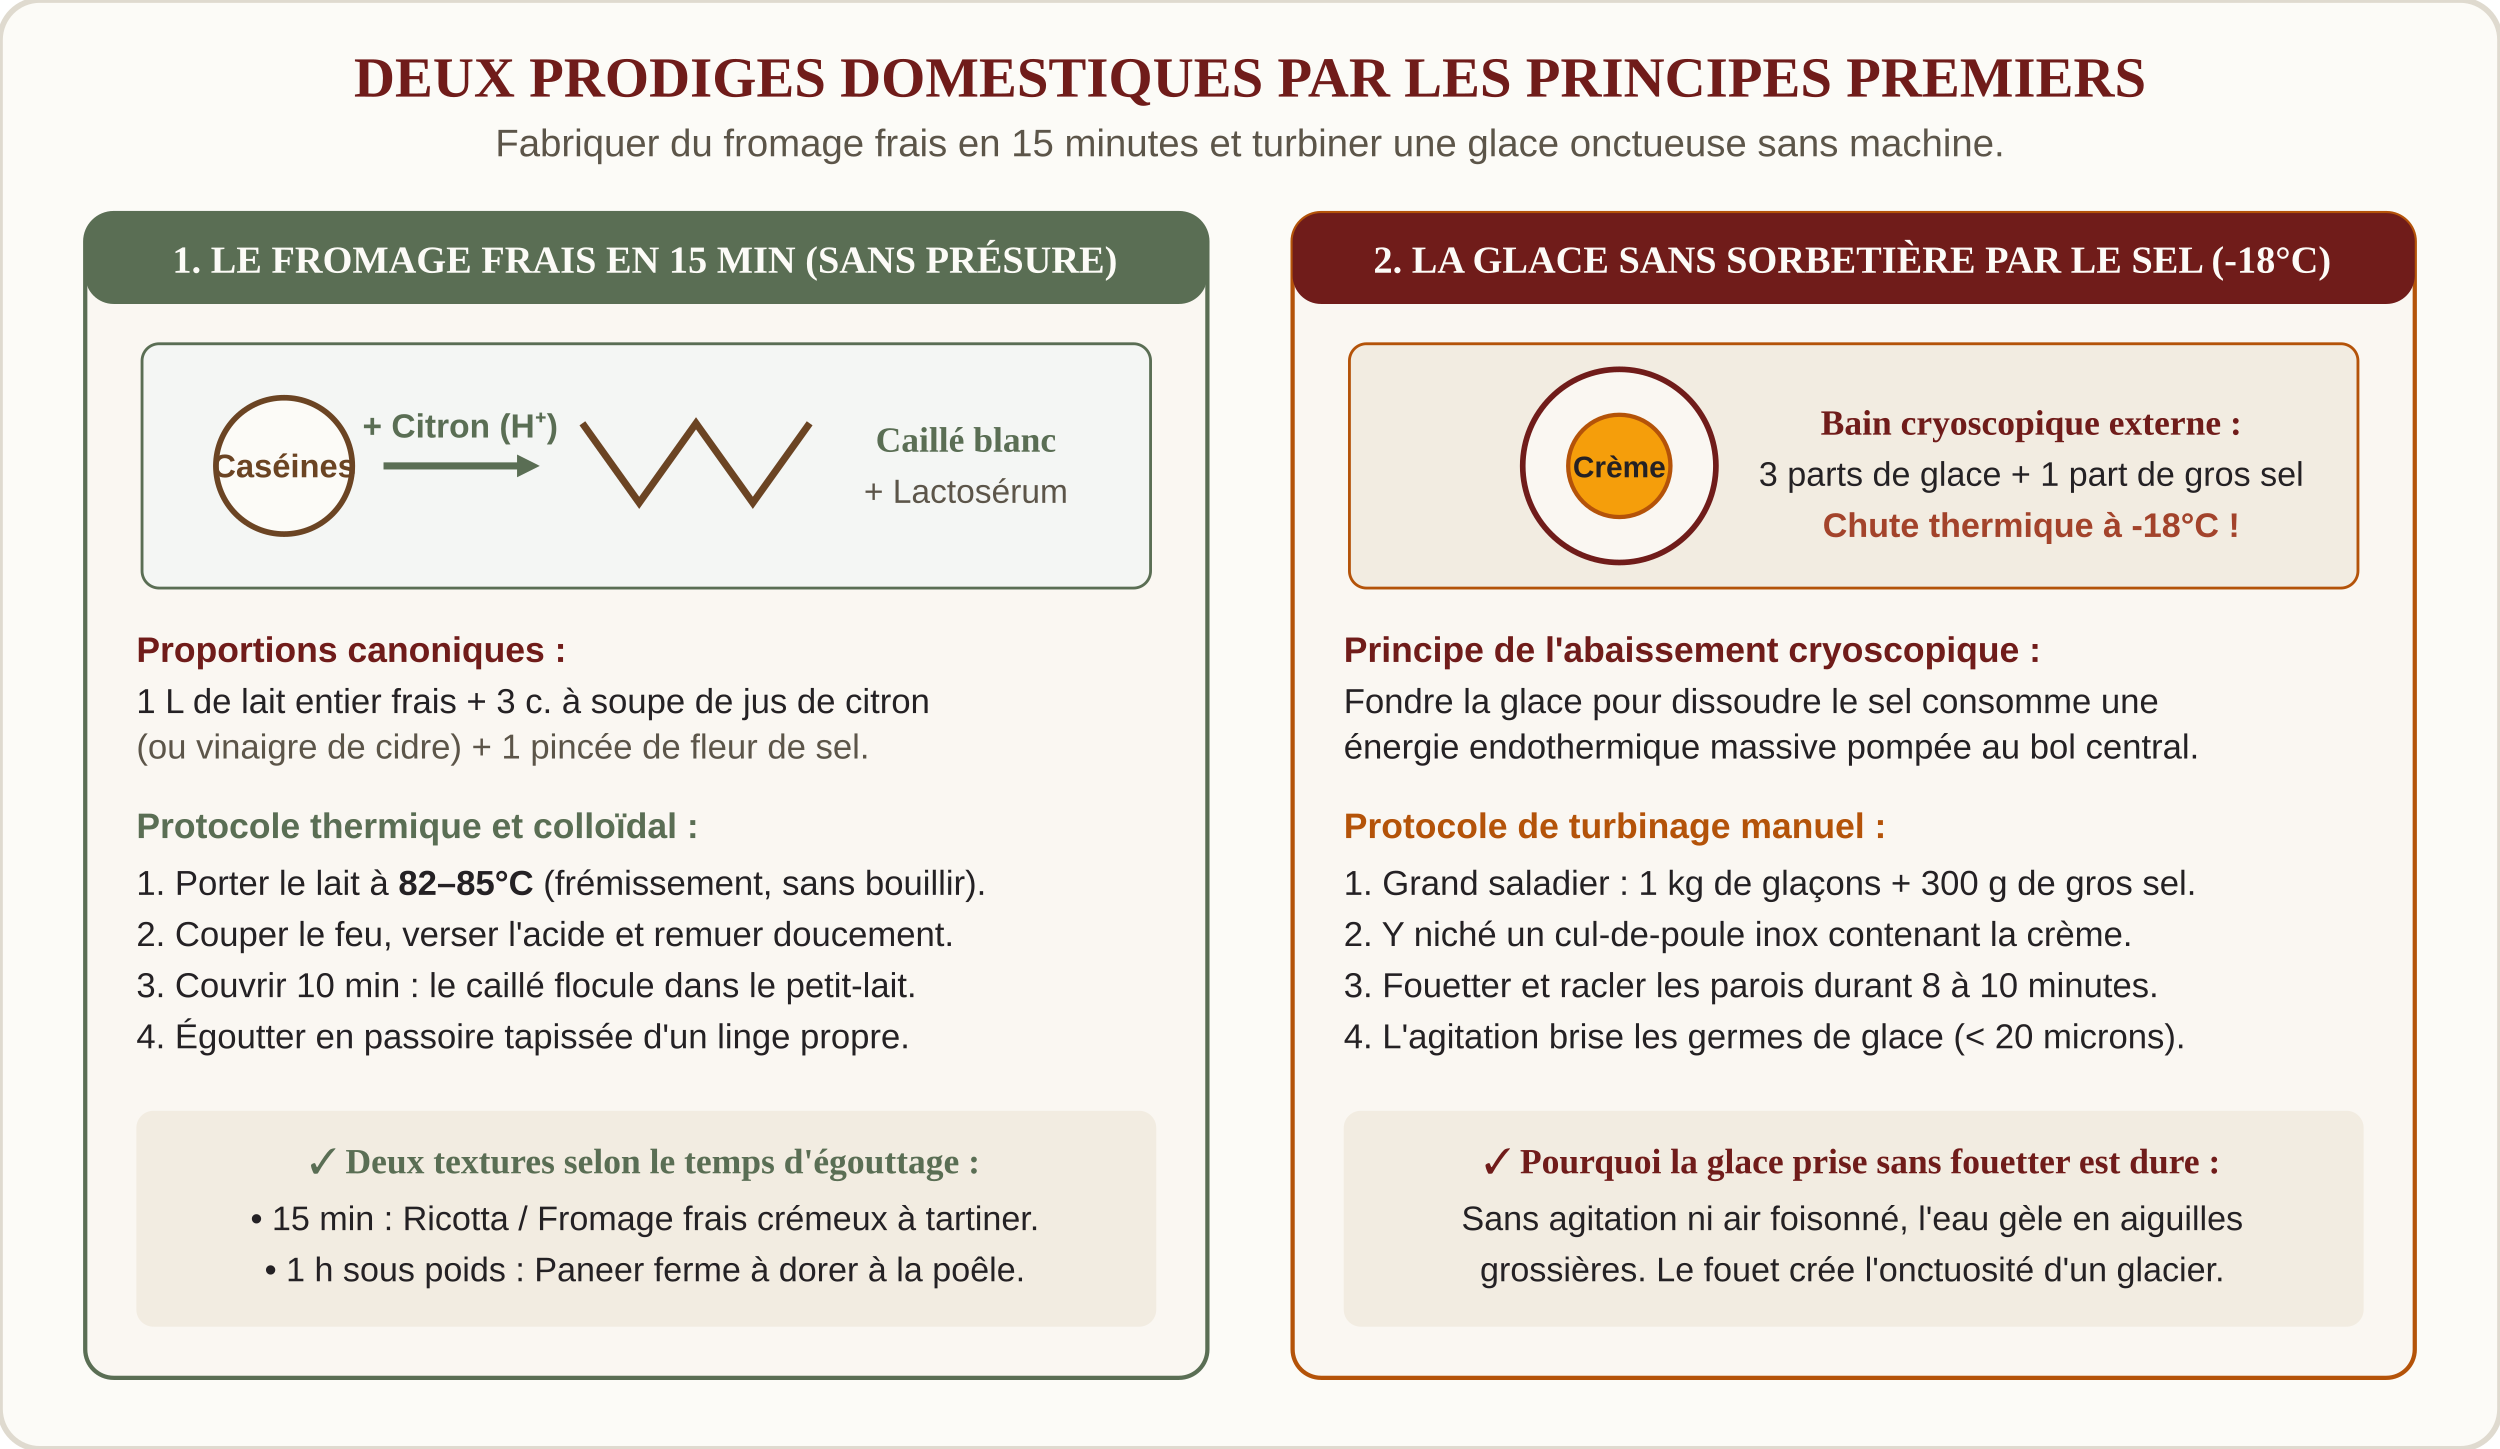
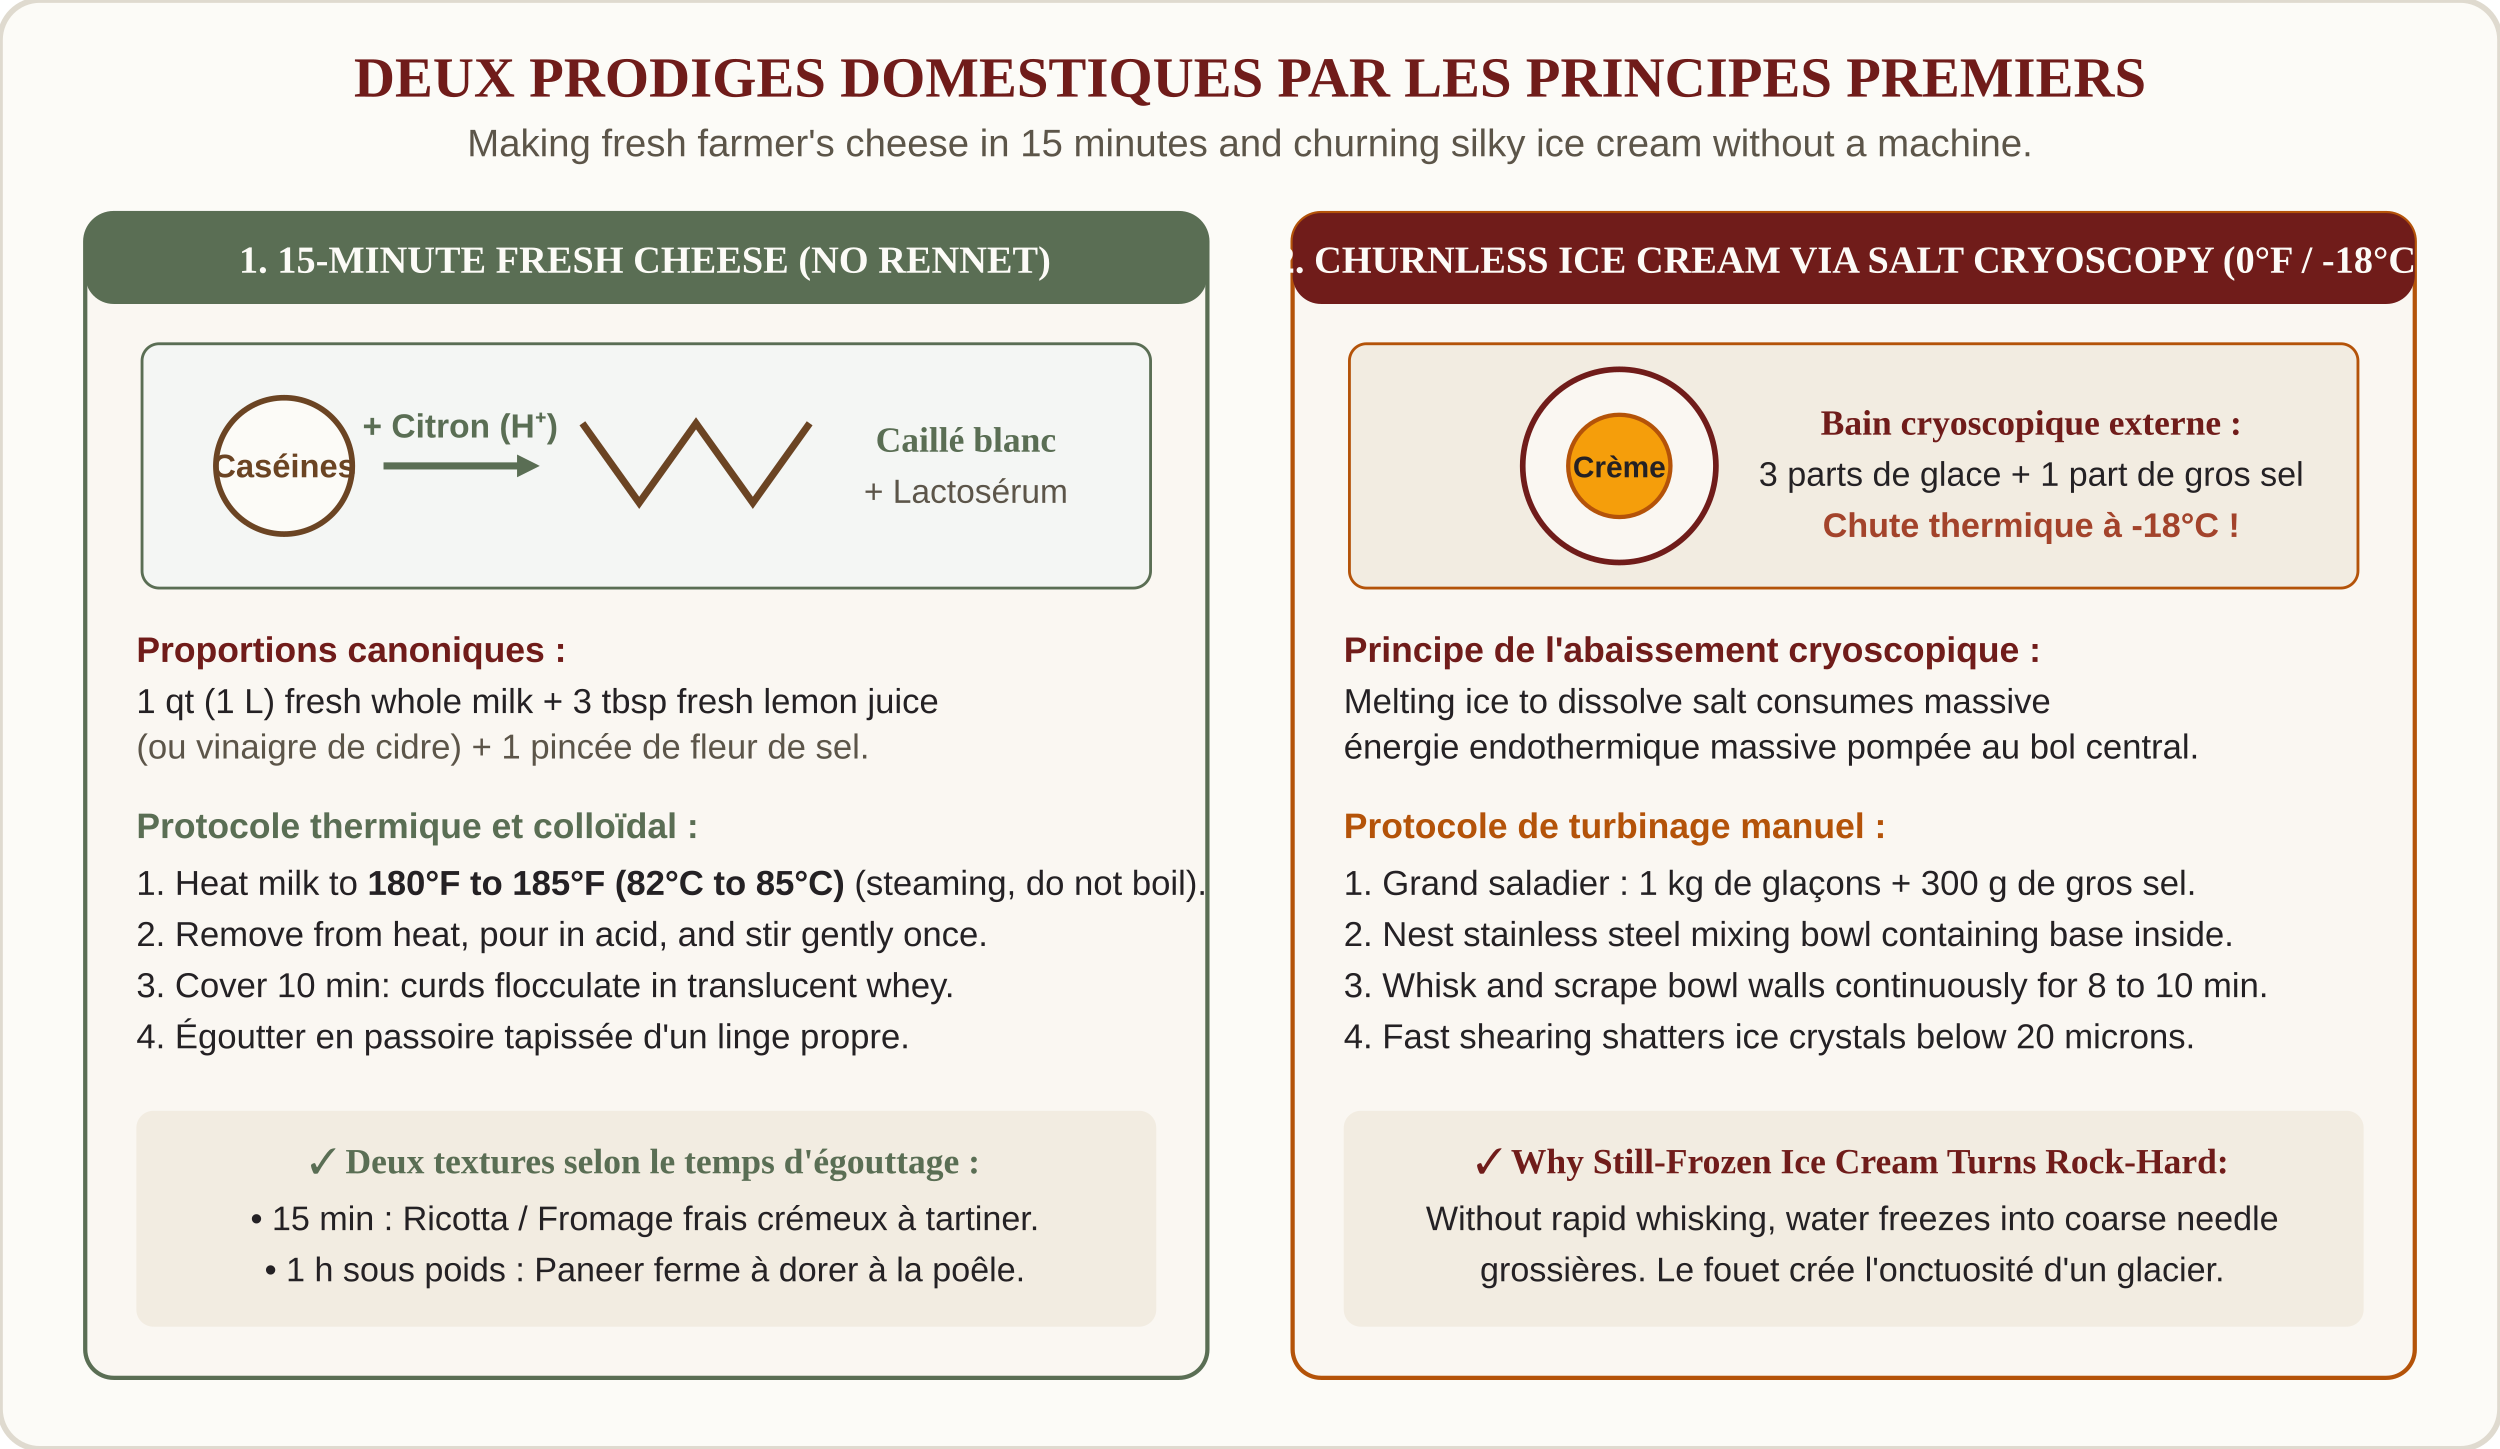
<svg xmlns="http://www.w3.org/2000/svg" viewBox="0 0 880 510" width="100%" height="100%">
  <rect width="880" height="510" rx="14" fill="#FCFBF7" stroke="#DFDACF" stroke-width="2" />
  <text x="440" y="34" font-family="Liberation Serif, Georgia, serif" font-size="20" font-weight="bold" fill="#701C1A" text-anchor="middle">DEUX PRODIGES DOMESTIQUES PAR LES PRINCIPES PREMIERS</text>
-   <text x="440" y="55" font-family="Liberation Sans, Arial, sans-serif" font-size="13.5" fill="#5C5549" text-anchor="middle">Fabriquer du fromage frais en 15 minutes et turbiner une glace onctueuse sans machine.</text>
+   <text x="440" y="55" font-family="Liberation Sans, Arial, sans-serif" font-size="13.5" fill="#5C5549" text-anchor="middle">Making fresh farmer's cheese in 15 minutes and churning silky ice cream without a machine.</text>
  <g transform="translate(30, 75)">
    <rect width="395" height="410" rx="10" fill="#FAF7F2" stroke="#5A6E54" stroke-width="1.5" />
    <rect width="395" height="32" rx="10" fill="#5A6E54" />
-     <text x="197" y="21" font-family="Liberation Serif, Georgia, serif" font-size="13.5" font-weight="bold" fill="#FCFBF7" text-anchor="middle">1. LE FROMAGE FRAIS EN 15 MIN (SANS PRÉSURE)</text>
+     <text x="197" y="21" font-family="Liberation Serif, Georgia, serif" font-size="13.5" font-weight="bold" fill="#FCFBF7" text-anchor="middle">1. 15-MINUTE FRESH CHEESE (NO RENNET)</text>
    <rect x="20" y="46" width="355" height="86" rx="6" fill="#F4F6F4" stroke="#5A6E54" stroke-width="1" />
    <circle cx="70" cy="89" r="24" fill="#FCFBF7" stroke="#6B4423" stroke-width="2" />
    <text x="70" y="93" font-family="Liberation Sans, Arial, sans-serif" font-size="11.5" font-weight="bold" fill="#6B4423" text-anchor="middle">Caséines</text>
    <path d="M 105 89 L 155 89" stroke="#5A6E54" stroke-width="2.5" />
    <polygon points="160,89 152,85 152,93" fill="#5A6E54" />
    <text x="132" y="79" font-family="Liberation Sans, Arial, sans-serif" font-size="11.8" font-weight="bold" fill="#5A6E54" text-anchor="middle">+ Citron (H⁺)</text>
    <path d="M 175 74 L 195 102 L 215 74 L 235 102 L 255 74" fill="none" stroke="#6B4423" stroke-width="2.5" />
    <text x="310" y="84" font-family="Liberation Serif, Georgia, serif" font-size="12.5" font-weight="bold" fill="#5A6E54" text-anchor="middle">Caillé blanc</text>
    <text x="310" y="102" font-family="Liberation Sans, Arial, sans-serif" font-size="11.8" fill="#5C5549" text-anchor="middle">+ Lactosérum</text>
    <text x="18" y="158" font-family="Liberation Sans, Arial, sans-serif" font-size="12.5" font-weight="bold" fill="#701C1A">Proportions canoniques :</text>
-     <text x="18" y="176" font-family="Liberation Sans, Arial, sans-serif" font-size="12.2" fill="#242124">1 L de lait entier frais + 3 c. à soupe de jus de citron</text>
+     <text x="18" y="176" font-family="Liberation Sans, Arial, sans-serif" font-size="12.2" fill="#242124">1 qt (1 L) fresh whole milk + 3 tbsp fresh lemon juice</text>
    <text x="18" y="192" font-family="Liberation Sans, Arial, sans-serif" font-size="12.2" fill="#5C5549">(ou vinaigre de cidre) + 1 pincée de fleur de sel.</text>
    <text x="18" y="220" font-family="Liberation Sans, Arial, sans-serif" font-size="12.5" font-weight="bold" fill="#5A6E54">Protocole thermique et colloïdal :</text>
-     <text x="18" y="240" font-family="Liberation Sans, Arial, sans-serif" font-size="12.2" fill="#242124">1. Porter le lait à <tspan font-weight="bold">82–85°C</tspan> (frémissement, sans bouillir).</text>
-     <text x="18" y="258" font-family="Liberation Sans, Arial, sans-serif" font-size="12.2" fill="#242124">2. Couper le feu, verser l'acide et remuer doucement.</text>
-     <text x="18" y="276" font-family="Liberation Sans, Arial, sans-serif" font-size="12.2" fill="#242124">3. Couvrir 10 min : le caillé flocule dans le petit-lait.</text>
+     <text x="18" y="240" font-family="Liberation Sans, Arial, sans-serif" font-size="12.2" fill="#242124">1. Heat milk to <tspan font-weight="bold">180°F to 185°F (82°C to 85°C)</tspan> (steaming, do not boil).</text>
+     <text x="18" y="258" font-family="Liberation Sans, Arial, sans-serif" font-size="12.2" fill="#242124">2. Remove from heat, pour in acid, and stir gently once.</text>
+     <text x="18" y="276" font-family="Liberation Sans, Arial, sans-serif" font-size="12.2" fill="#242124">3. Cover 10 min: curds flocculate in translucent whey.</text>
    <text x="18" y="294" font-family="Liberation Sans, Arial, sans-serif" font-size="12.2" fill="#242124">4. Égoutter en passoire tapissée d'un linge propre.</text>
    <rect x="18" y="316" width="359" height="76" rx="6" fill="#F2ECE1" />
    <text x="197" y="338" font-family="Liberation Serif, Georgia, serif" font-size="12.5" font-weight="bold" fill="#5A6E54" text-anchor="middle">✓ Deux textures selon le temps d'égouttage :</text>
    <text x="197" y="358" font-family="Liberation Sans, Arial, sans-serif" font-size="12.0" fill="#242124" text-anchor="middle">• 15 min : Ricotta / Fromage frais crémeux à tartiner.</text>
    <text x="197" y="376" font-family="Liberation Sans, Arial, sans-serif" font-size="12.0" fill="#242124" text-anchor="middle">• 1 h sous poids : Paneer ferme à dorer à la poêle.</text>
  </g>
  <g transform="translate(455, 75)">
    <rect width="395" height="410" rx="10" fill="#FAF7F2" stroke="#B45309" stroke-width="1.5" />
    <rect width="395" height="32" rx="10" fill="#701C1A" />
-     <text x="197" y="21" font-family="Liberation Serif, Georgia, serif" font-size="13.5" font-weight="bold" fill="#FCFBF7" text-anchor="middle">2. LA GLACE SANS SORBETIÈRE PAR LE SEL (-18°C)</text>
+     <text x="197" y="21" font-family="Liberation Serif, Georgia, serif" font-size="13.5" font-weight="bold" fill="#FCFBF7" text-anchor="middle">2. CHURNLESS ICE CREAM VIA SALT CRYOSCOPY (0°F / -18°C)</text>
    <rect x="20" y="46" width="355" height="86" rx="6" fill="#F2ECE1" stroke="#B45309" stroke-width="1" />
    <circle cx="115" cy="89" r="34" fill="#FAF7F2" stroke="#701C1A" stroke-width="2" />
    <circle cx="115" cy="89" r="18" fill="#F59E0B" stroke="#B45309" stroke-width="1.5" />
    <text x="115" y="93" font-family="Liberation Sans, Arial, sans-serif" font-size="10.5" font-weight="bold" fill="#242124" text-anchor="middle">Crème</text>
    <text x="260" y="78" font-family="Liberation Serif, Georgia, serif" font-size="12.5" font-weight="bold" fill="#701C1A" text-anchor="middle">Bain cryoscopique externe :</text>
    <text x="260" y="96" font-family="Liberation Sans, Arial, sans-serif" font-size="12.0" fill="#242124" text-anchor="middle">3 parts de glace + 1 part de gros sel</text>
    <text x="260" y="114" font-family="Liberation Sans, Arial, sans-serif" font-size="12.0" font-weight="bold" fill="#A3432B" text-anchor="middle">Chute thermique à -18°C !</text>
    <text x="18" y="158" font-family="Liberation Sans, Arial, sans-serif" font-size="12.5" font-weight="bold" fill="#701C1A">Principe de l'abaissement cryoscopique :</text>
-     <text x="18" y="176" font-family="Liberation Sans, Arial, sans-serif" font-size="12.2" fill="#242124">Fondre la glace pour dissoudre le sel consomme une</text>
+     <text x="18" y="176" font-family="Liberation Sans, Arial, sans-serif" font-size="12.2" fill="#242124">Melting ice to dissolve salt consumes massive</text>
    <text x="18" y="192" font-family="Liberation Sans, Arial, sans-serif" font-size="12.2" fill="#242124">énergie endothermique massive pompée au bol central.</text>
    <text x="18" y="220" font-family="Liberation Sans, Arial, sans-serif" font-size="12.5" font-weight="bold" fill="#B45309">Protocole de turbinage manuel :</text>
    <text x="18" y="240" font-family="Liberation Sans, Arial, sans-serif" font-size="12.2" fill="#242124">1. Grand saladier : 1 kg de glaçons + 300 g de gros sel.</text>
-     <text x="18" y="258" font-family="Liberation Sans, Arial, sans-serif" font-size="12.2" fill="#242124">2. Y niché un cul-de-poule inox contenant la crème.</text>
-     <text x="18" y="276" font-family="Liberation Sans, Arial, sans-serif" font-size="12.2" fill="#242124">3. Fouetter et racler les parois durant 8 à 10 minutes.</text>
-     <text x="18" y="294" font-family="Liberation Sans, Arial, sans-serif" font-size="12.2" fill="#242124">4. L'agitation brise les germes de glace (&lt; 20 microns).</text>
+     <text x="18" y="258" font-family="Liberation Sans, Arial, sans-serif" font-size="12.2" fill="#242124">2. Nest stainless steel mixing bowl containing base inside.</text>
+     <text x="18" y="276" font-family="Liberation Sans, Arial, sans-serif" font-size="12.2" fill="#242124">3. Whisk and scrape bowl walls continuously for 8 to 10 min.</text>
+     <text x="18" y="294" font-family="Liberation Sans, Arial, sans-serif" font-size="12.2" fill="#242124">4. Fast shearing shatters ice crystals below 20 microns.</text>
    <rect x="18" y="316" width="359" height="76" rx="6" fill="#F2ECE1" />
-     <text x="197" y="338" font-family="Liberation Serif, Georgia, serif" font-size="12.5" font-weight="bold" fill="#701C1A" text-anchor="middle">✓ Pourquoi la glace prise sans fouetter est dure :</text>
-     <text x="197" y="358" font-family="Liberation Sans, Arial, sans-serif" font-size="12.0" fill="#242124" text-anchor="middle">Sans agitation ni air foisonné, l'eau gèle en aiguilles</text>
+     <text x="197" y="338" font-family="Liberation Serif, Georgia, serif" font-size="12.5" font-weight="bold" fill="#701C1A" text-anchor="middle">✓ Why Still-Frozen Ice Cream Turns Rock-Hard:</text>
+     <text x="197" y="358" font-family="Liberation Sans, Arial, sans-serif" font-size="12.0" fill="#242124" text-anchor="middle">Without rapid whisking, water freezes into coarse needle</text>
    <text x="197" y="376" font-family="Liberation Sans, Arial, sans-serif" font-size="12.0" fill="#242124" text-anchor="middle">grossières. Le fouet crée l'onctuosité d'un glacier.</text>
  </g>
</svg>
